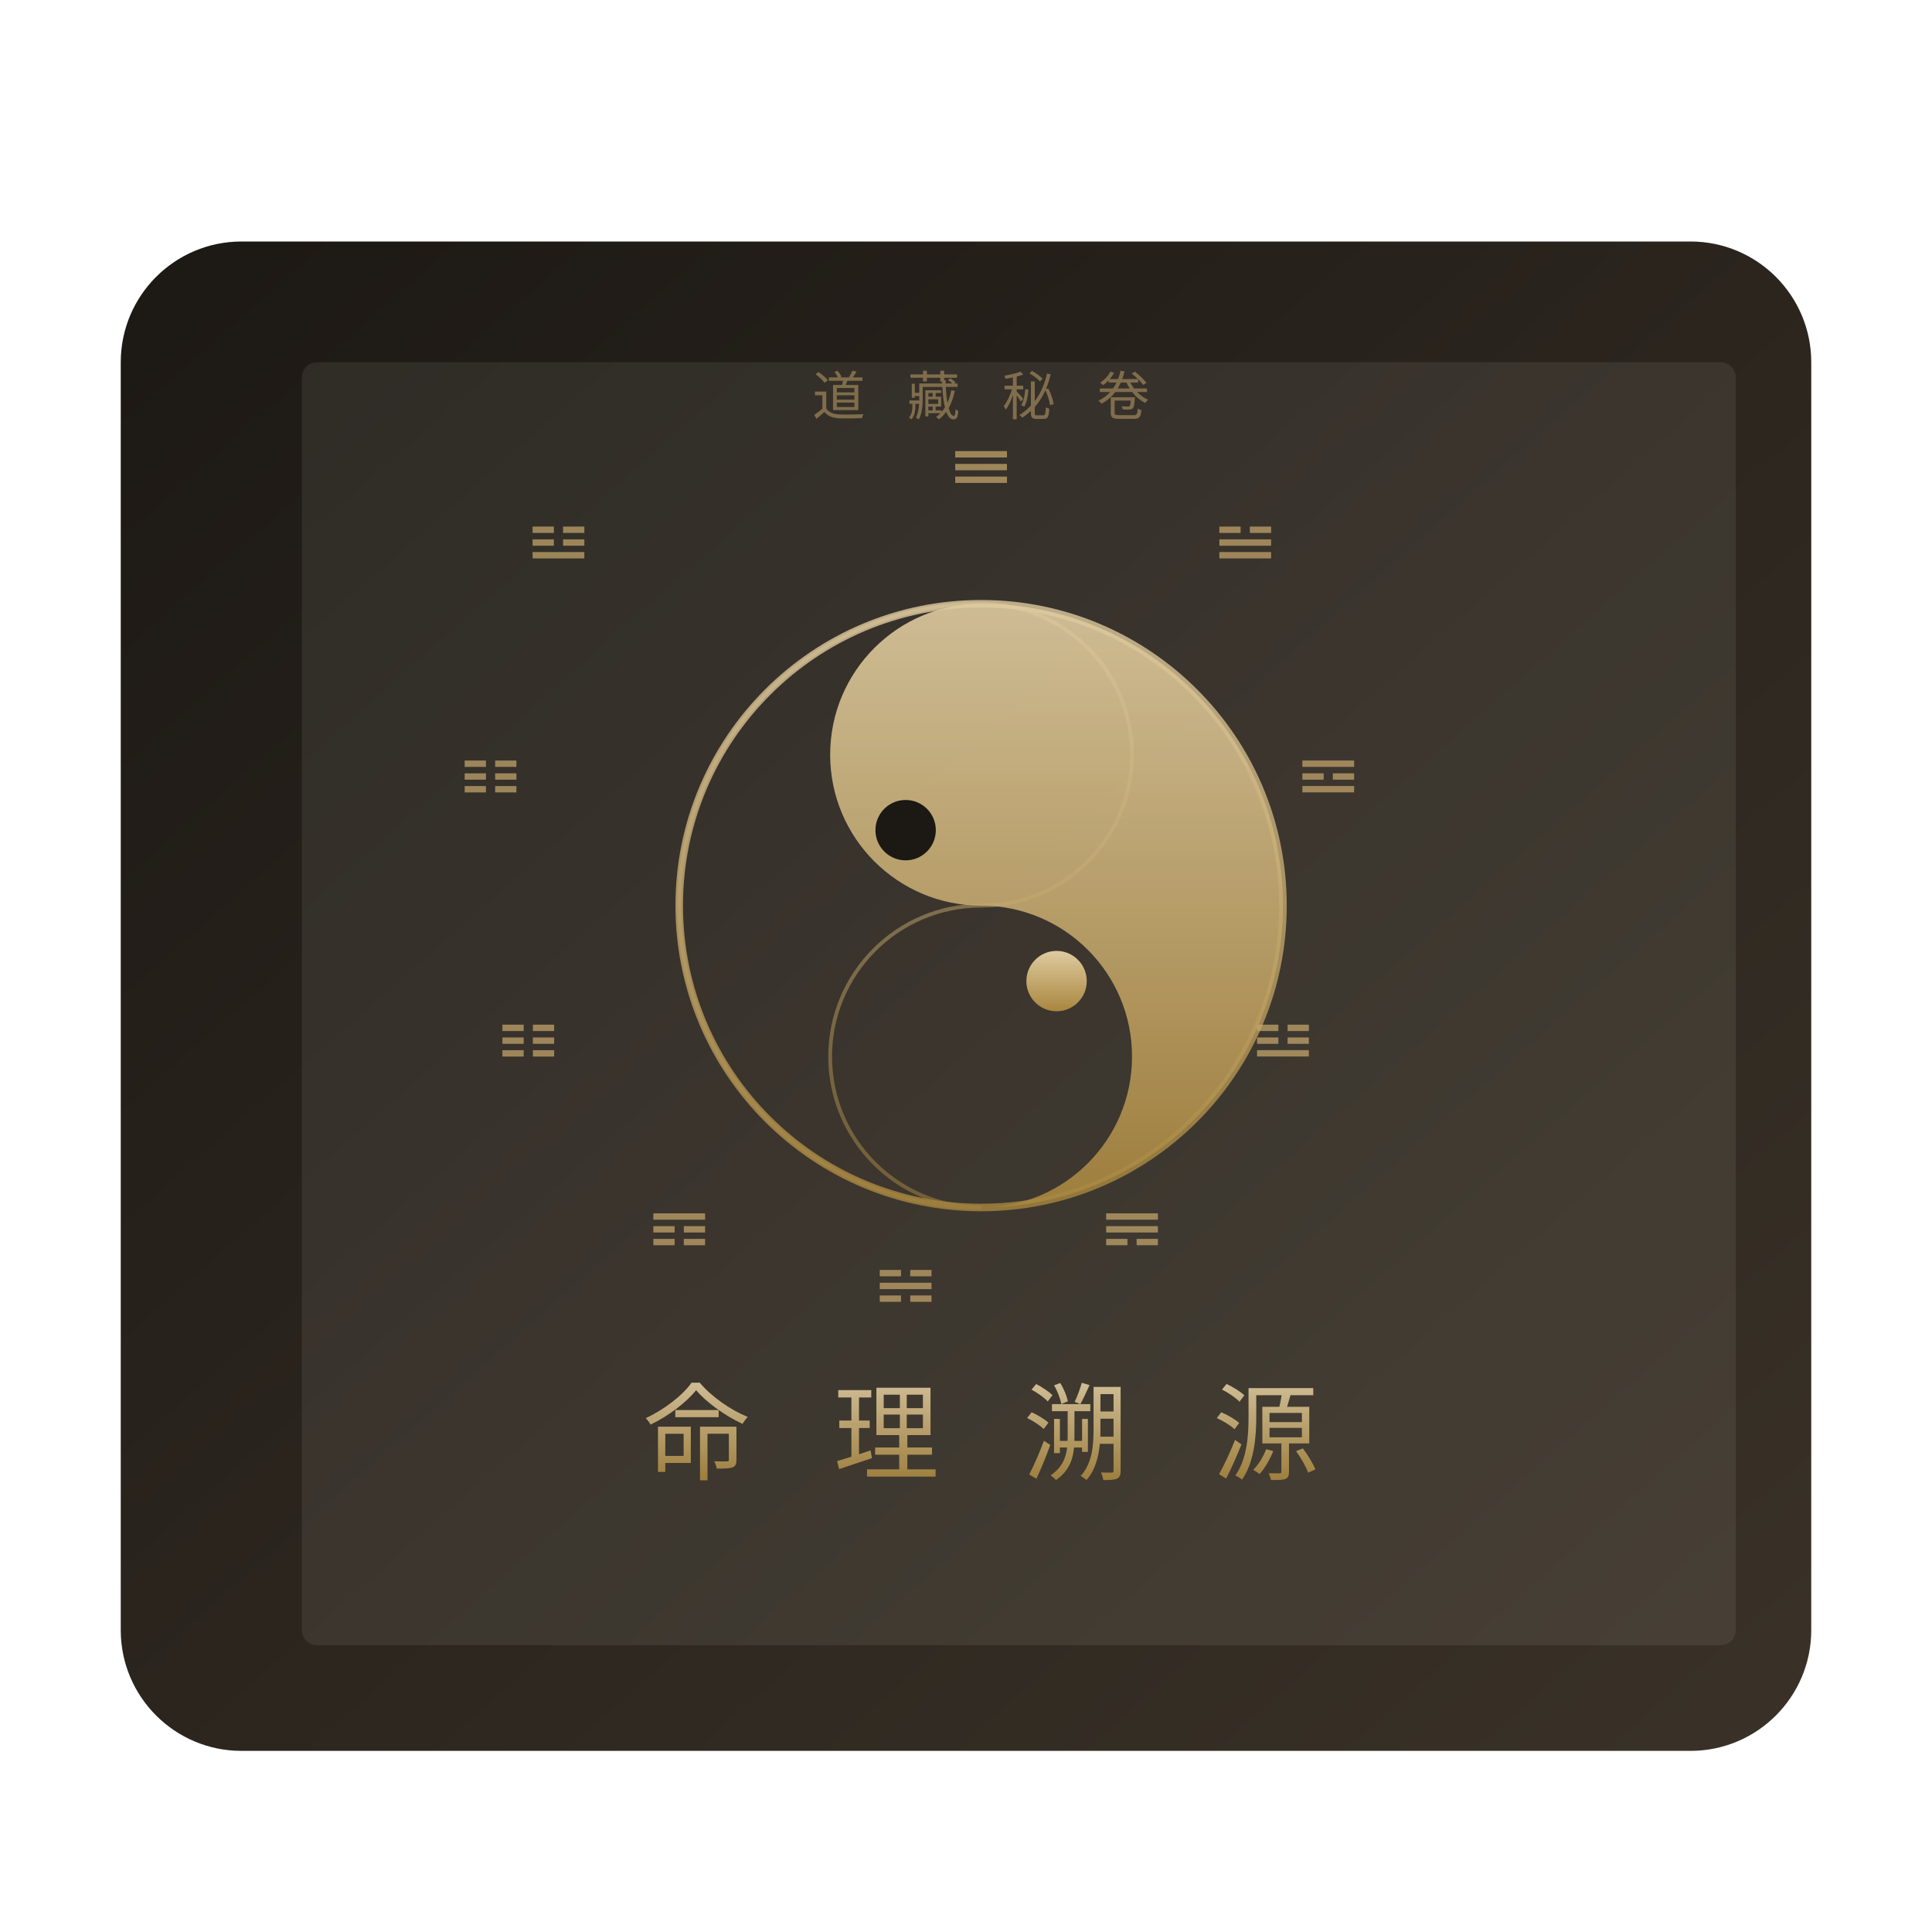
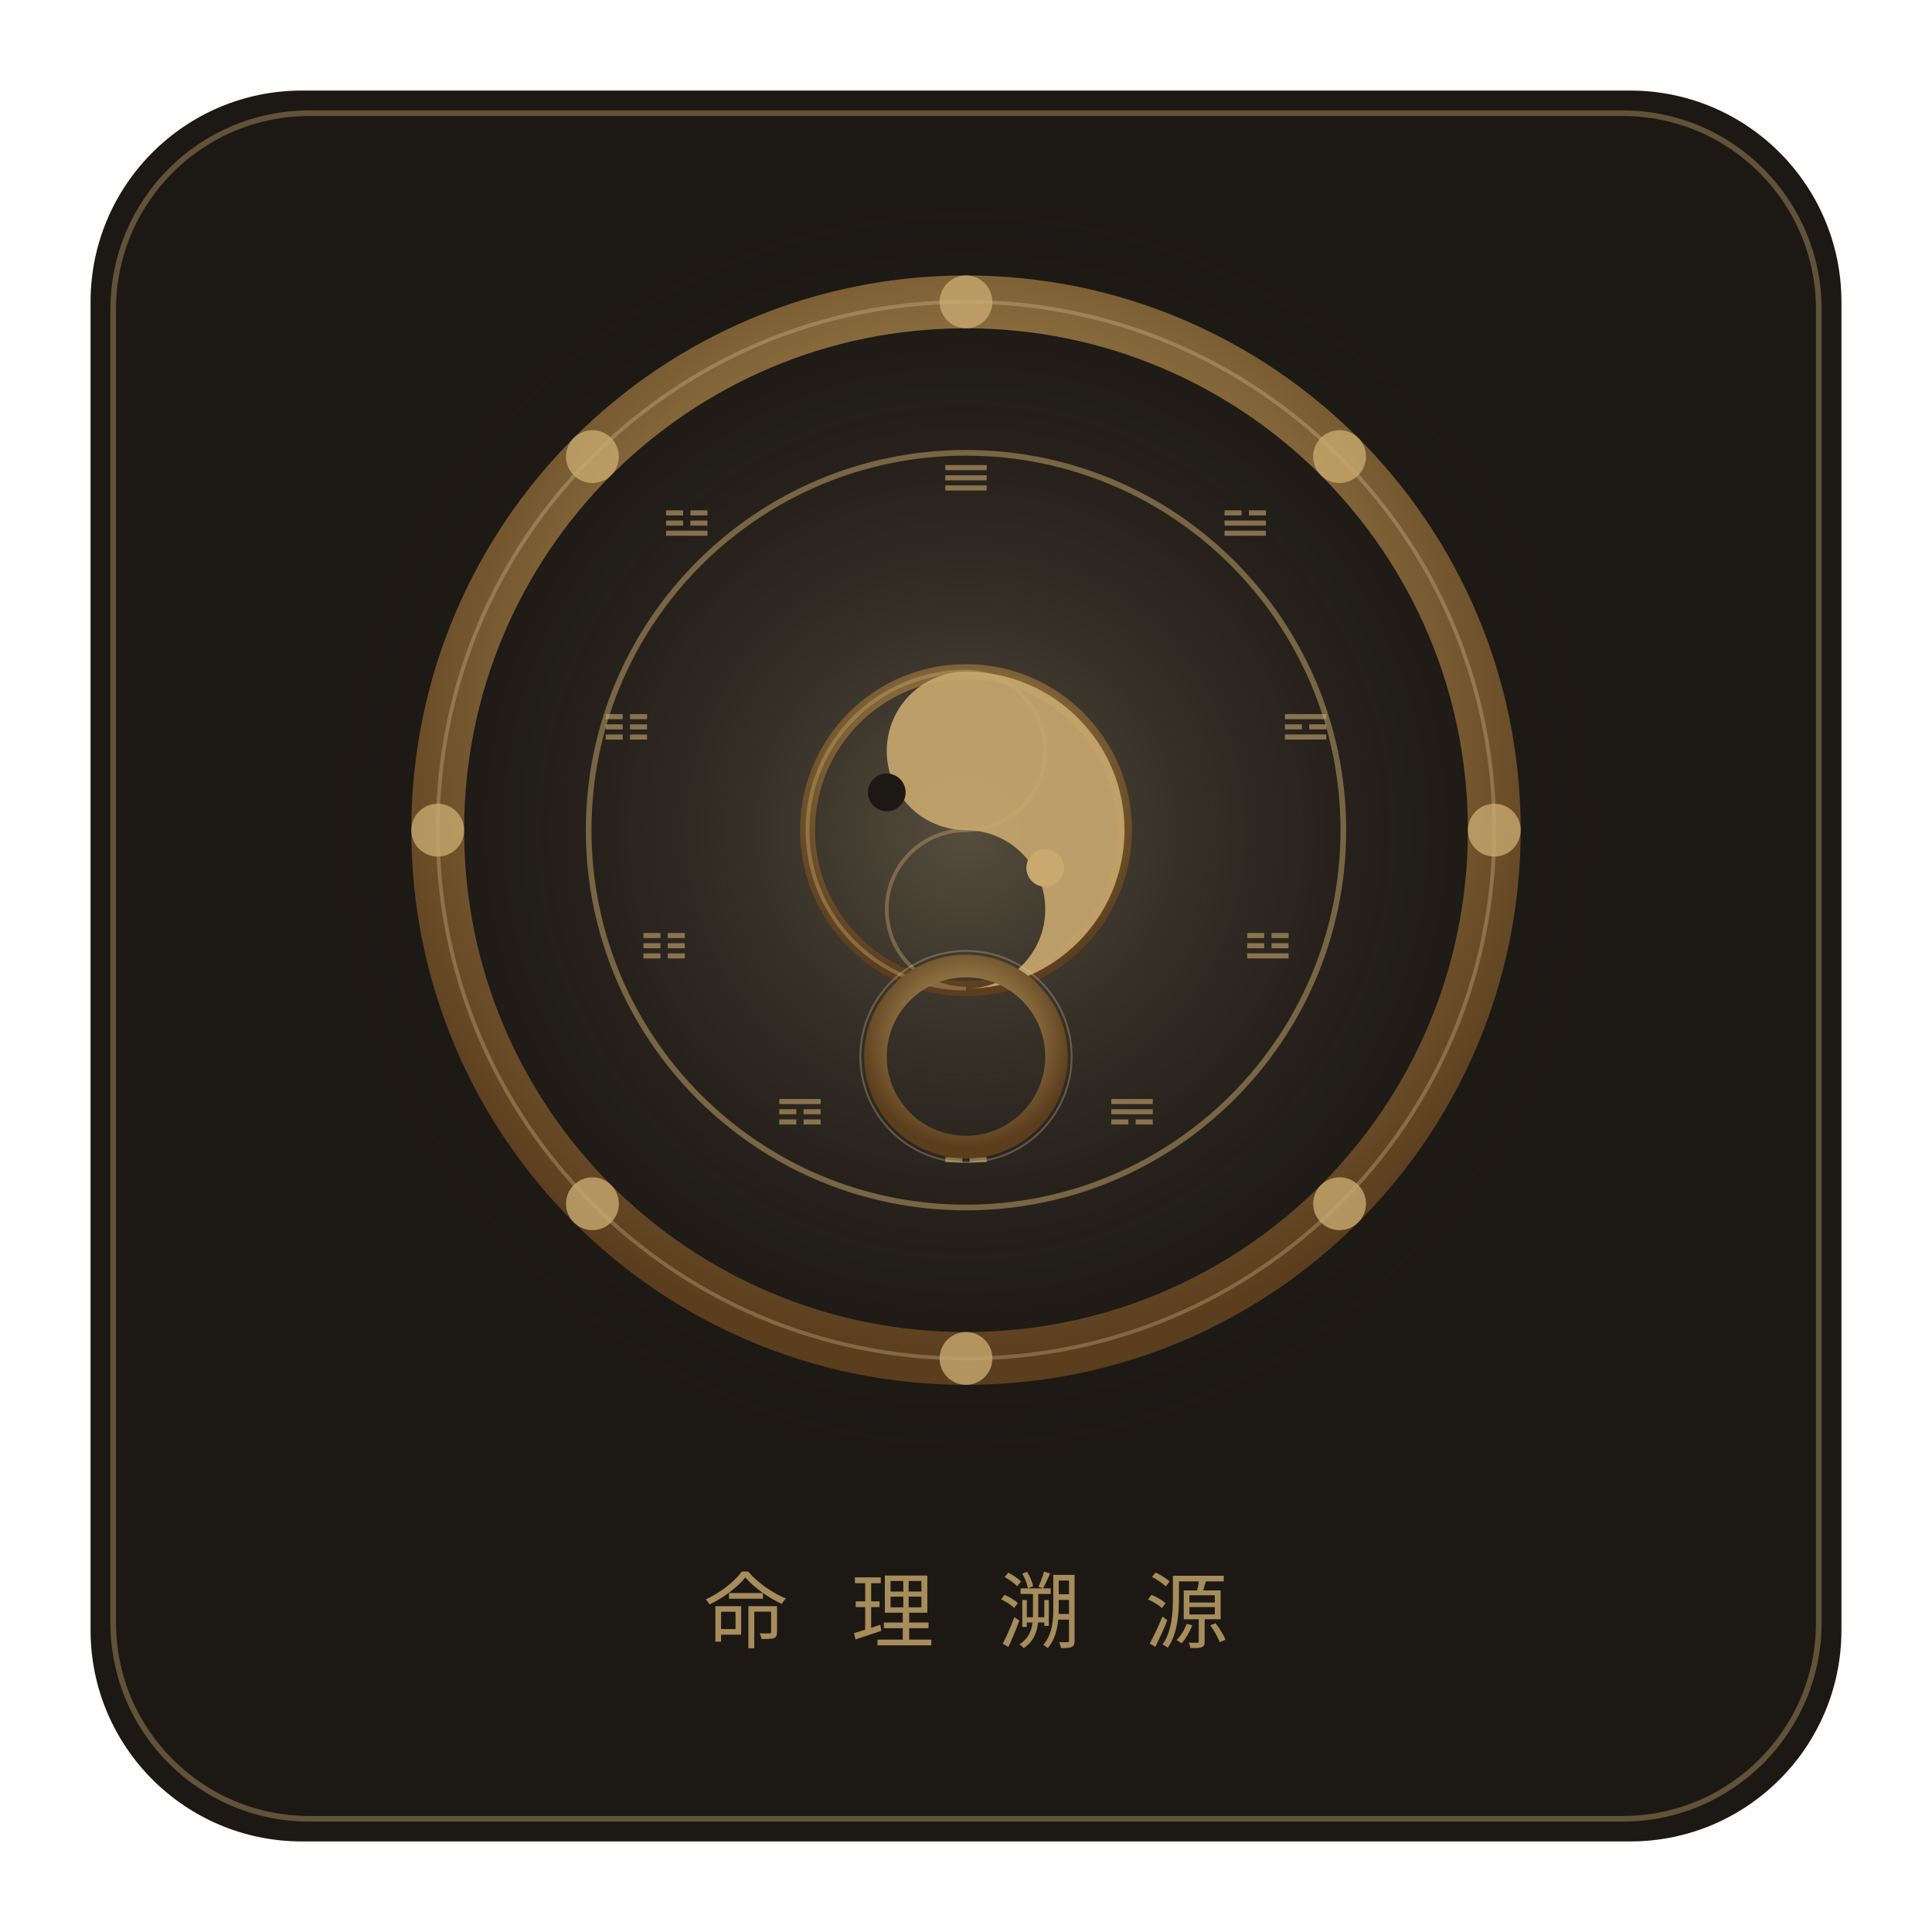
<svg xmlns="http://www.w3.org/2000/svg" width="512" height="512" viewBox="0 0 512 512">
  <defs>
-     <linearGradient id="bg" x1="0%" y1="0%" x2="100%" y2="100%">
-       <stop offset="0%" style="stop-color:#1C1814;stop-opacity:1" />
-       <stop offset="100%" style="stop-color:#3A3228;stop-opacity:1" />
-     </linearGradient>
-     <linearGradient id="gold" x1="0%" y1="0%" x2="0%" y2="100%">
-       <stop offset="0%" style="stop-color:#DFCBA0;stop-opacity:1" />
-       <stop offset="100%" style="stop-color:#A8863E;stop-opacity:1" />
-     </linearGradient>
+     <radialGradient id="bronze" cx="50%" cy="40%" r="60%">
+       <stop offset="0%" style="stop-color:#C9A96E;stop-opacity:1" />
+       <stop offset="60%" style="stop-color:#8B6E3E;stop-opacity:1" />
+       <stop offset="100%" style="stop-color:#5A3E1E;stop-opacity:1" />
+     </radialGradient>
+     <radialGradient id="ringGlow" cx="50%" cy="50%" r="50%">
+       <stop offset="0%" style="stop-color:#DFCBA0;stop-opacity:0.3" />
+       <stop offset="100%" style="stop-color:#1C1814;stop-opacity:0" />
+     </radialGradient>
+     <filter id="bronzeTexture">
+       <feTurbulence type="fractalNoise" baseFrequency="0.04" numOctaves="4" result="noise" />
+       <feDiffuseLighting in="noise" lighting-color="#C9A96E" surfaceScale="1.5" result="light">
+         <feDistantLight azimuth="45" elevation="55" />
+       </feDiffuseLighting>
+       <feComposite in="light" in2="SourceGraphic" operator="in" />
+     </filter>
  </defs>
-   <rect x="32" y="64" width="448" height="400" rx="32" fill="url(#bg)" />
-   <line x1="60" y1="96" x2="60" y2="432" stroke="url(#gold)" stroke-width="3" opacity="0.6" />
-   <rect x="80" y="96" width="380" height="340" rx="4" fill="#F7F2E8" opacity="0.08" />
-   <circle cx="260" cy="240" r="80" fill="none" stroke="url(#gold)" stroke-width="2" opacity="0.8" />
-   <path d="M260,160 A80,80 0 0,1 260,320 A40,40 0 0,0 260,240 A40,40 0 0,1 260,160" fill="url(#gold)" opacity="0.9" />
-   <path d="M260,160 A80,80 0 0,0 260,320 A40,40 0 0,1 260,240 A40,40 0 0,0 260,160" fill="none" stroke="url(#gold)" stroke-width="1" opacity="0.5" />
-   <circle cx="240" cy="220" r="8" fill="#1C1814" />
-   <circle cx="280" cy="260" r="8" fill="url(#gold)" />
-   <g font-size="20" fill="#C9A96E" opacity="0.7" text-anchor="middle">
-     <text x="260" y="128">☰</text>
-     <text x="330" y="148">☱</text>
-     <text x="352" y="210">☲</text>
-     <text x="340" y="280">☳</text>
-     <text x="300" y="330">☴</text>
-     <text x="240" y="345">☵</text>
-     <text x="180" y="330">☶</text>
-     <text x="140" y="280">☷</text>
-     <text x="130" y="210">☷</text>
-     <text x="148" y="148">☳</text>
+   <rect x="24" y="24" width="464" height="464" rx="56" fill="#1C1814" />
+   <rect x="30" y="30" width="452" height="452" rx="52" fill="none" stroke="#C9A96E" stroke-width="1.5" opacity="0.4" />
+   <circle cx="256" cy="220" r="170" fill="url(#ringGlow)" />
+   <circle cx="256" cy="220" r="140" fill="none" stroke="url(#bronze)" stroke-width="14" />
+   <circle cx="256" cy="220" r="140" fill="none" stroke="#DFCBA0" stroke-width="1" opacity="0.3" />
+   <g fill="#C9A96E" opacity="0.8">
+     <circle cx="256" cy="80" r="7" />
+     <circle cx="256" cy="360" r="7" />
+     <circle cx="116" cy="220" r="7" />
+     <circle cx="396" cy="220" r="7" />
+     <circle cx="157" cy="121" r="7" />
+     <circle cx="355" cy="121" r="7" />
+     <circle cx="157" cy="319" r="7" />
+     <circle cx="355" cy="319" r="7" />
  </g>
-   <text x="260" y="390" text-anchor="middle" font-family="serif" font-size="28" fill="url(#gold)" letter-spacing="8" opacity="0.9">命 理 溯 源</text>
-   <text x="260" y="110" text-anchor="middle" font-family="serif" font-size="14" fill="#C9A96E" letter-spacing="4" opacity="0.5">道 藏 秘 卷</text>
+   <circle cx="256" cy="220" r="100" fill="none" stroke="#C9A96E" stroke-width="1.5" opacity="0.5" />
+   <g font-size="16" fill="#C9A96E" opacity="0.6" text-anchor="middle">
+     <text x="256" y="130">☰</text>
+     <text x="330" y="142">☱</text>
+     <text x="346" y="196">☲</text>
+     <text x="336" y="254">☳</text>
+     <text x="300" y="298">☴</text>
+     <text x="256" y="308">☵</text>
+     <text x="212" y="298">☶</text>
+     <text x="176" y="254">☷</text>
+     <text x="166" y="196">☷</text>
+     <text x="182" y="142">☳</text>
+   </g>
+   <circle cx="256" cy="220" r="42" fill="none" stroke="url(#bronze)" stroke-width="4" />
+   <path d="M256,178 A42,42 0 0,1 256,262 A21,21 0 0,0 256,220 A21,21 0 0,1 256,178" fill="#C9A96E" opacity="0.9" />
+   <path d="M256,178 A42,42 0 0,0 256,262 A21,21 0 0,1 256,220 A21,21 0 0,0 256,178" fill="none" stroke="#C9A96E" stroke-width="1" opacity="0.4" />
+   <circle cx="235" cy="210" r="5" fill="#1C1814" />
+   <circle cx="277" cy="230" r="5" fill="#C9A96E" />
+   <circle cx="256" cy="280" r="24" fill="none" stroke="url(#bronze)" stroke-width="6" />
+   <circle cx="256" cy="280" r="28" fill="none" stroke="#DFCBA0" stroke-width="0.5" opacity="0.3" />
+   <line x1="256" y1="256" x2="256" y2="264" stroke="url(#bronze)" stroke-width="5" />
+   <text x="256" y="435" text-anchor="middle" font-family="serif" font-size="22" fill="#C9A96E" letter-spacing="6" opacity="0.8">命 理 溯 源</text>
</svg>
